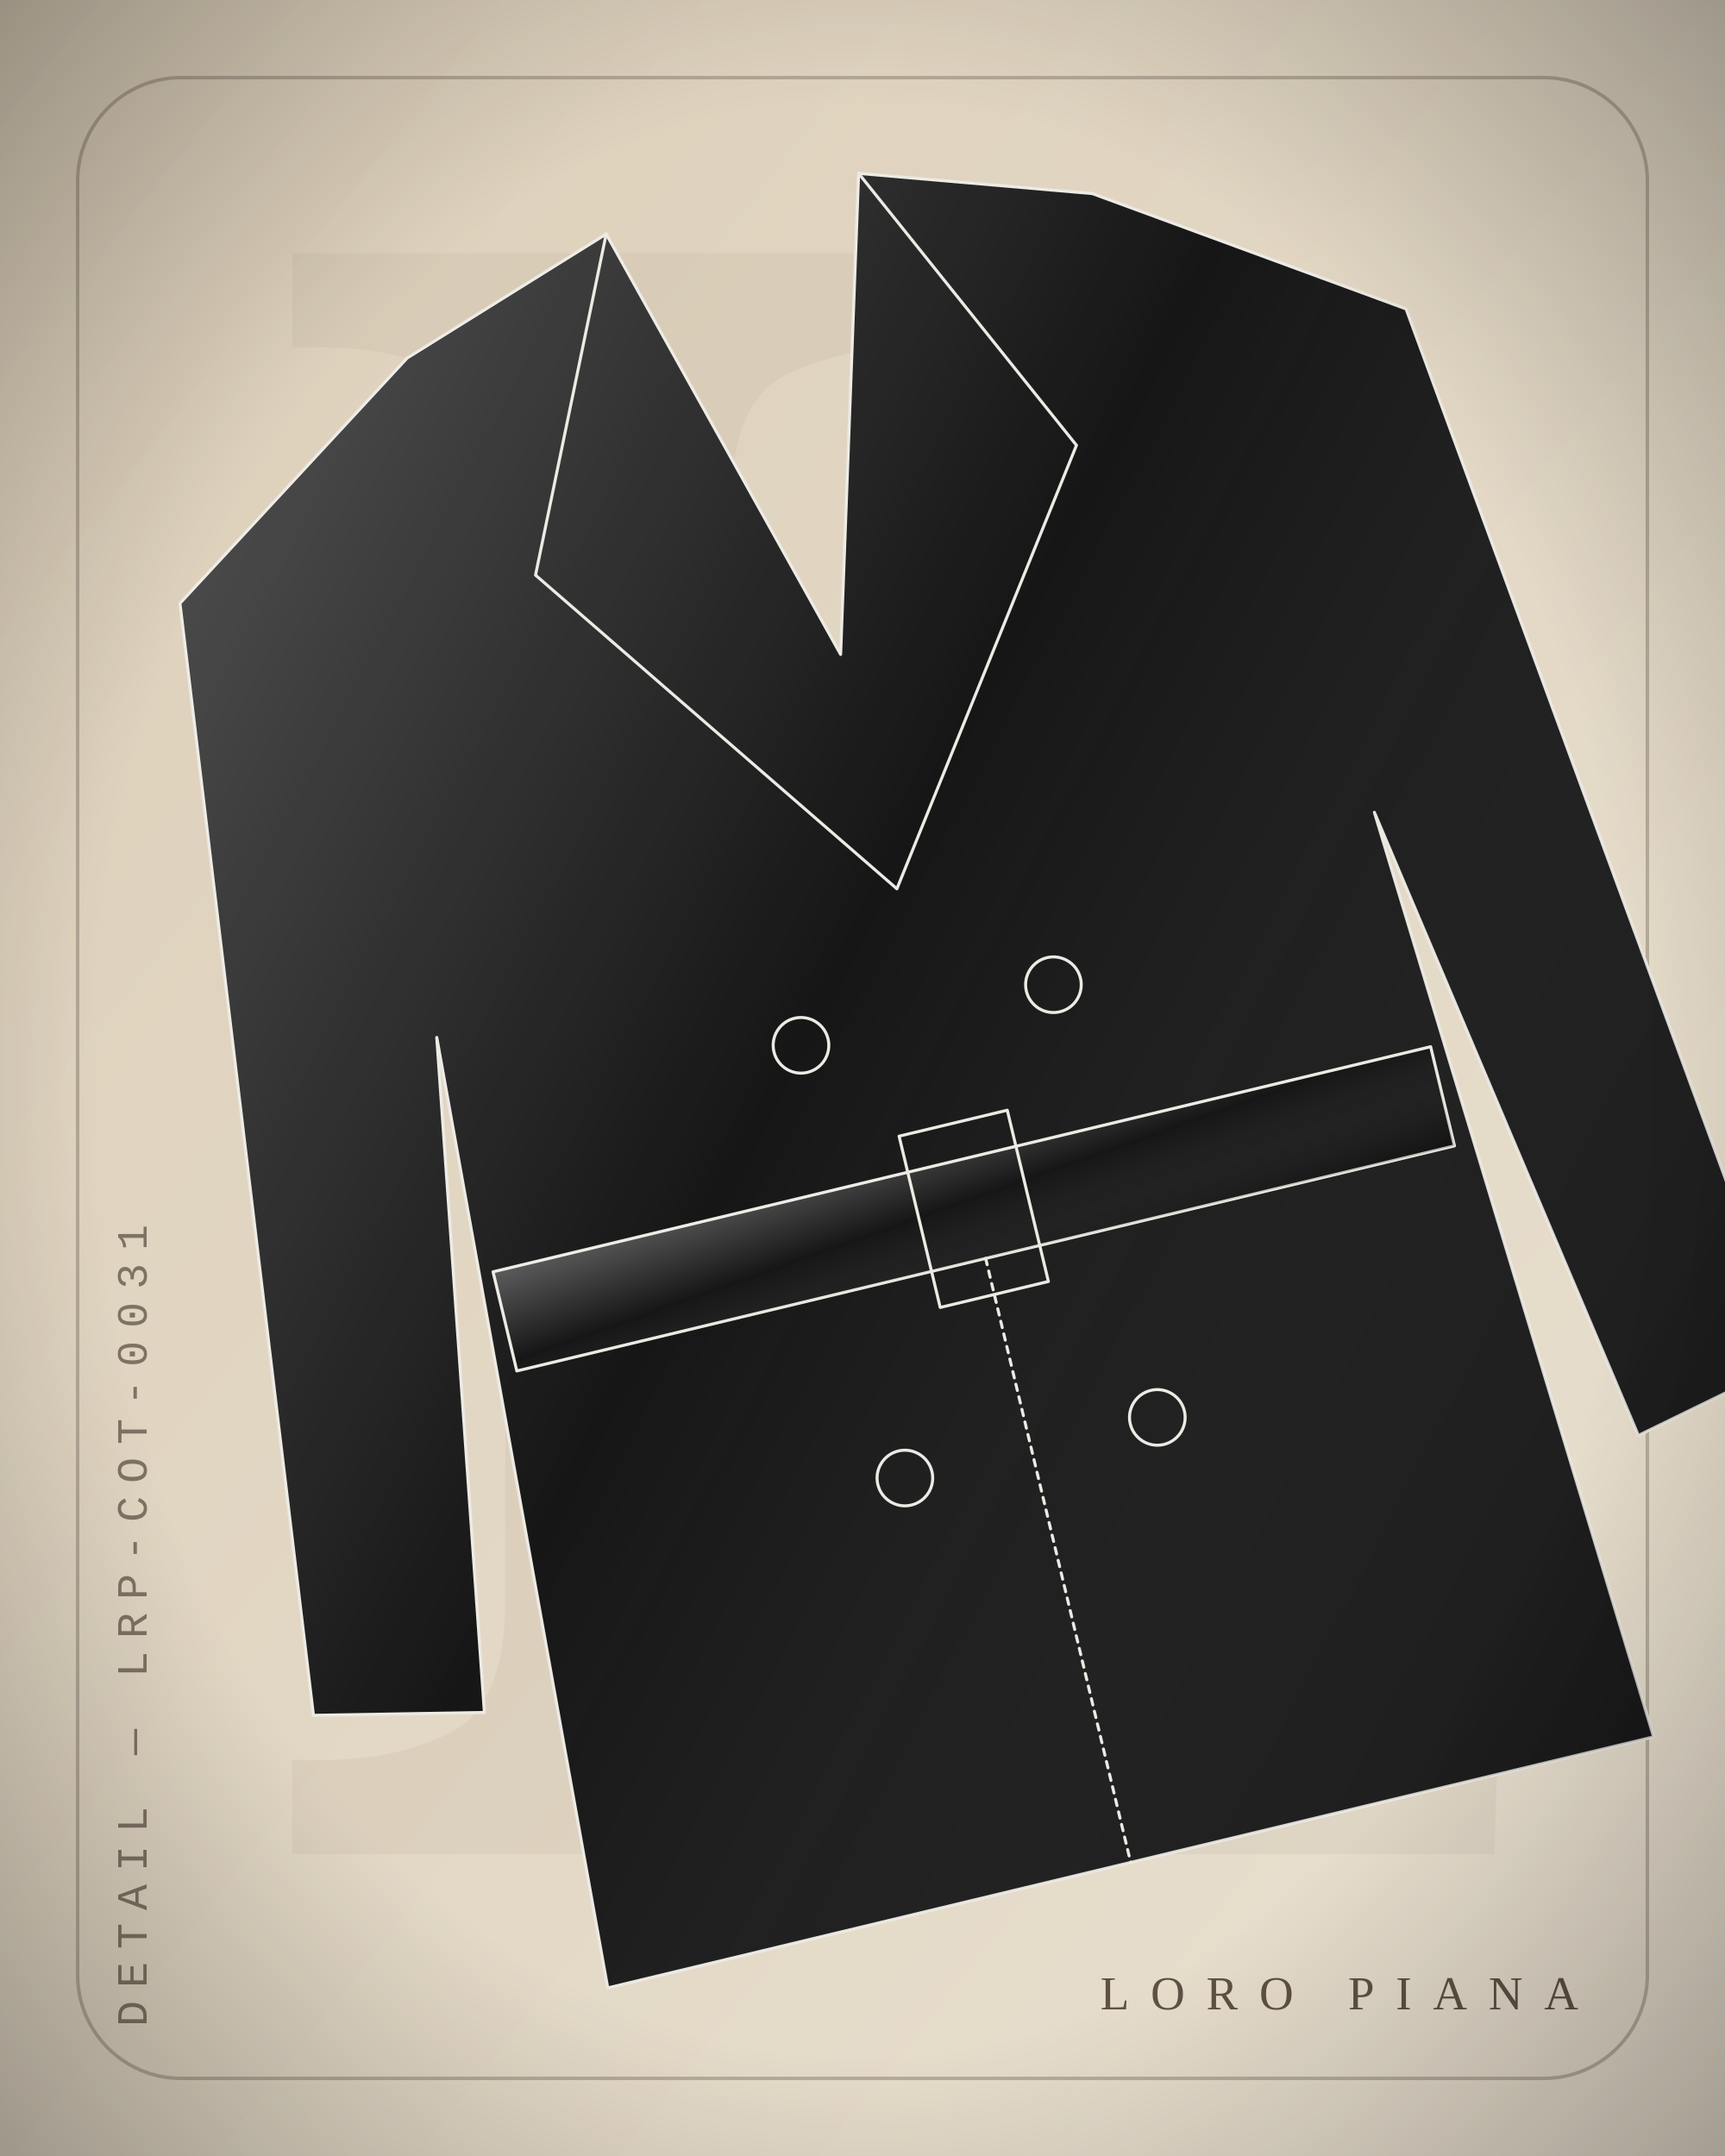
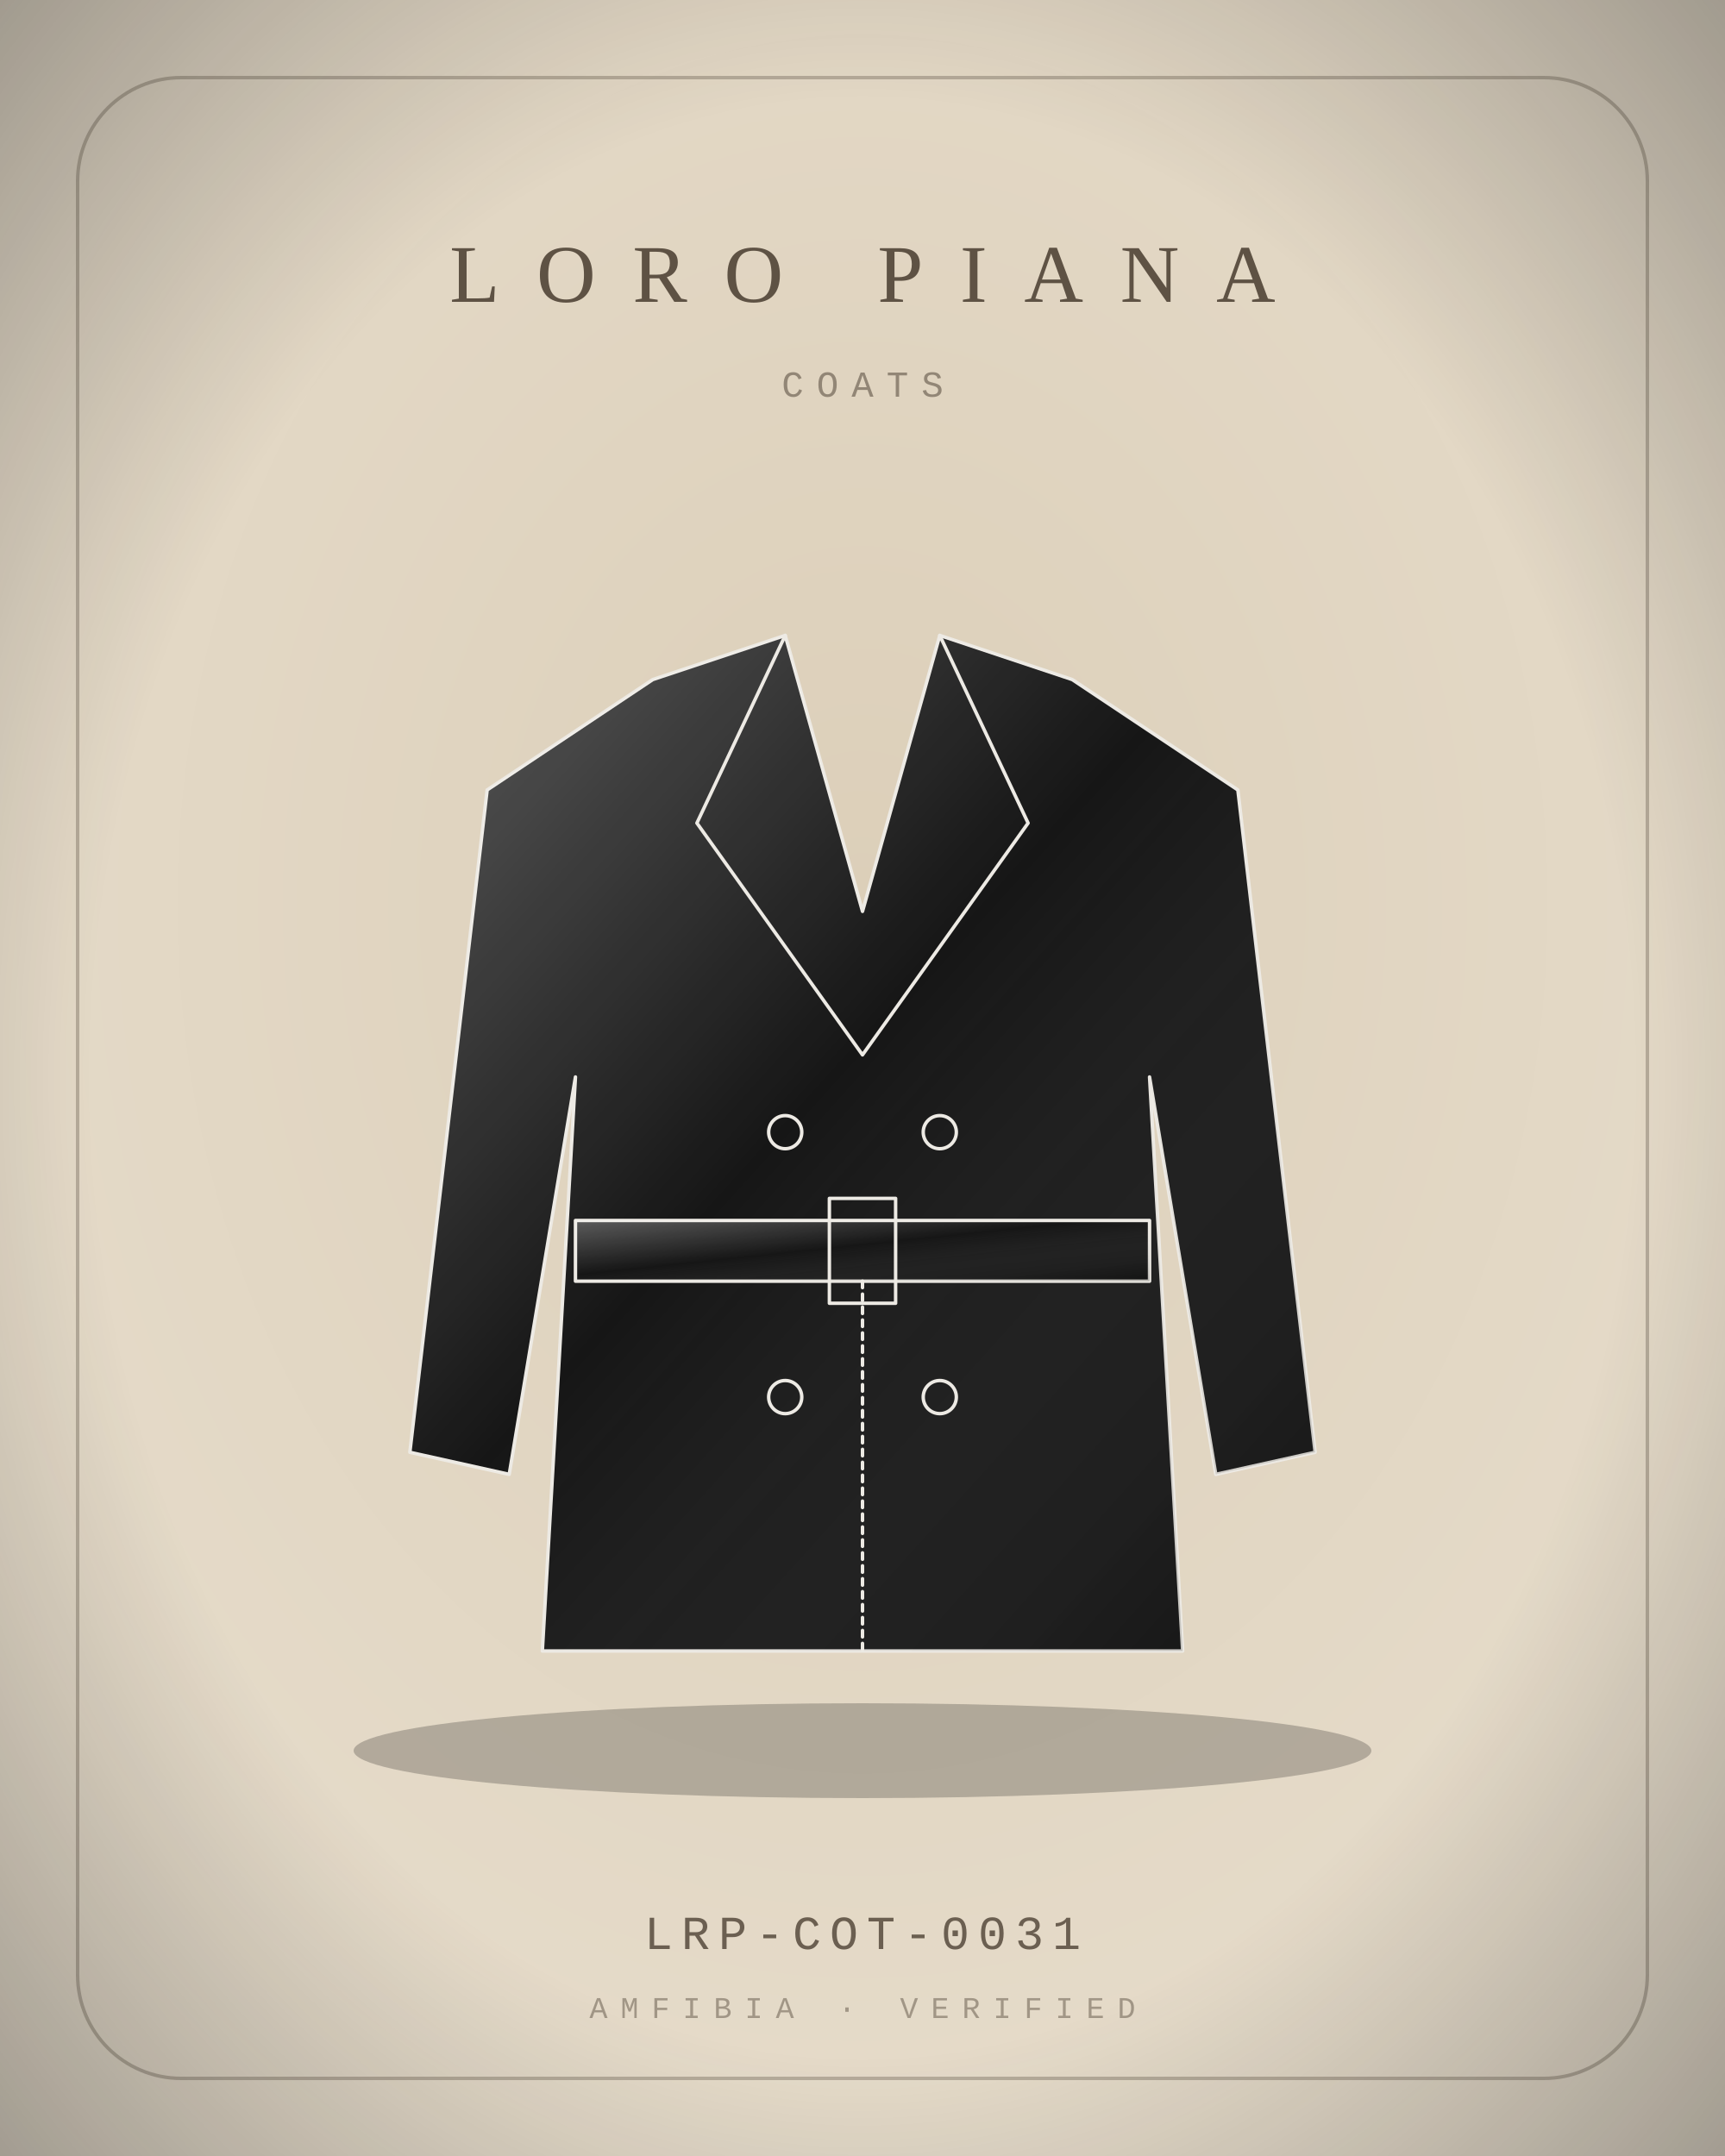
<svg xmlns="http://www.w3.org/2000/svg" viewBox="0 0 400 500" width="800" height="1000">
  <defs>
    <radialGradient id="bg" cx="50%" cy="42%" r="80%">
      <stop offset="0" stop-color="#DCCFB9" />
      <stop offset="1" stop-color="#E9E0D0" />
    </radialGradient>
    <linearGradient id="bgd" x1="0" y1="0" x2="1" y2="1">
      <stop offset="0" stop-color="#DCCFB9" />
      <stop offset="1" stop-color="#E9E0D0" />
    </linearGradient>
    <linearGradient id="sheen" x1="0" y1="0" x2="1" y2="1">
      <stop offset="0" stop-color="#fff" stop-opacity=".30" />
      <stop offset=".45" stop-color="#fff" stop-opacity="0" />
      <stop offset="1" stop-color="#000" stop-opacity=".22" />
    </linearGradient>
    <linearGradient id="multi" x1="0" y1="0" x2="1" y2="1">
      <stop offset="0" stop-color="#B3122E" />
      <stop offset=".35" stop-color="#C9A227" />
      <stop offset=".7" stop-color="#2F5D46" />
      <stop offset="1" stop-color="#3557A0" />
    </linearGradient>
    <radialGradient id="vig" cx="50%" cy="50%" r="75%">
      <stop offset=".6" stop-color="#000" stop-opacity="0" />
      <stop offset="1" stop-color="#000" stop-opacity=".35" />
    </radialGradient>
  </defs>
-   <rect width="400" height="500" fill="url(#bgd)" />
-   <text x="210" y="430" text-anchor="middle" font-family="Georgia, serif" font-size="520" fill="#5E5244" opacity="0.06">L</text>
+   <rect width="400" height="500" fill="url(#bg)" />
  <rect x="18" y="18" width="364" height="464" rx="24" fill="none" stroke="#5E5244" stroke-width="0.8" opacity="0.35" />
-   <g transform="rotate(-13.5 200 250) translate(3 20) scale(2.15)">
-     <path d="M62 20 L86 12 L100 62 L114 12 L138 20 L168 40 L182 160 L164 164 L152 92 L158 196 L42 196 L48 92 L36 164 L18 160 L32 40 Z" fill="#161616" stroke="#EDEAE4" stroke-width="1.4" stroke-linejoin="round" stroke-linecap="round" vector-effect="non-scaling-stroke" />
+   <ellipse cx="200" cy="406" rx="118" ry="11" fill="#000" opacity="0.22" />
+   <g transform="translate(72 132) scale(1.28)">
+     <path d="M62 20 L86 12 L100 62 L114 12 L138 20 L168 40 L182 160 L164 164 L152 92 L158 196 L42 196 L48 92 L36 164 L18 160 L32 40 Z" fill="#161616" stroke="#EDEAE4" stroke-width="1.6" stroke-linejoin="round" stroke-linecap="round" vector-effect="non-scaling-stroke" />
    <path d="M62 20 L86 12 L100 62 L114 12 L138 20 L168 40 L182 160 L164 164 L152 92 L158 196 L42 196 L48 92 L36 164 L18 160 L32 40 Z" fill="url(#sheen)" stroke="none" />
-     <path d="M86 12 L70 46 L100 88 L130 46 L114 12" fill="none" stroke="#EDEAE4" stroke-width="1.4" stroke-linejoin="round" stroke-linecap="round" vector-effect="non-scaling-stroke" />
-     <path d="M48 118 L152 118 L152 129 L48 129 Z" fill="#161616" stroke="#EDEAE4" stroke-width="1.4" stroke-linejoin="round" stroke-linecap="round" vector-effect="non-scaling-stroke" />
+     <path d="M86 12 L70 46 L100 88 L130 46 L114 12" fill="none" stroke="#EDEAE4" stroke-width="1.6" stroke-linejoin="round" stroke-linecap="round" vector-effect="non-scaling-stroke" />
+     <path d="M48 118 L152 118 L152 129 L48 129 Z" fill="#161616" stroke="#EDEAE4" stroke-width="1.6" stroke-linejoin="round" stroke-linecap="round" vector-effect="non-scaling-stroke" />
    <path d="M48 118 L152 118 L152 129 L48 129 Z" fill="url(#sheen)" stroke="none" />
-     <path d="M94 114 L106 114 L106 133 L94 133 Z" fill="none" stroke="#EDEAE4" stroke-width="1.4" stroke-linejoin="round" stroke-linecap="round" vector-effect="non-scaling-stroke" />
-     <path d="M86 102 m-3 0 a3 3 0 1 0 6 0 a3 3 0 1 0 -6 0 M114 102 m-3 0 a3 3 0 1 0 6 0 a3 3 0 1 0 -6 0 M86 150 m-3 0 a3 3 0 1 0 6 0 a3 3 0 1 0 -6 0 M114 150 m-3 0 a3 3 0 1 0 6 0 a3 3 0 1 0 -6 0" fill="none" stroke="#EDEAE4" stroke-width="1.4" stroke-linejoin="round" stroke-linecap="round" vector-effect="non-scaling-stroke" />
-     <path d="M100 129 L100 196" fill="none" stroke="#EDEAE4" stroke-width="1.4" stroke-dasharray="3 3" stroke-linejoin="round" stroke-linecap="round" vector-effect="non-scaling-stroke" />
-   </g>
-   <g transform="translate(34 470) rotate(-90)">
-     <text x="0" y="0" text-anchor="start" font-family="'Courier New', Courier, monospace" font-size="10" letter-spacing="3" fill="#5E5244" opacity="0.75">DETAIL — LRP-COT-0031</text>
+     <path d="M94 114 L106 114 L106 133 L94 133 Z" fill="none" stroke="#EDEAE4" stroke-width="1.6" stroke-linejoin="round" stroke-linecap="round" vector-effect="non-scaling-stroke" />
+     <path d="M86 102 m-3 0 a3 3 0 1 0 6 0 a3 3 0 1 0 -6 0 M114 102 m-3 0 a3 3 0 1 0 6 0 a3 3 0 1 0 -6 0 M86 150 m-3 0 a3 3 0 1 0 6 0 a3 3 0 1 0 -6 0 M114 150 m-3 0 a3 3 0 1 0 6 0 a3 3 0 1 0 -6 0" fill="none" stroke="#EDEAE4" stroke-width="1.6" stroke-linejoin="round" stroke-linecap="round" vector-effect="non-scaling-stroke" />
+     <path d="M100 129 L100 196" fill="none" stroke="#EDEAE4" stroke-width="1.6" stroke-dasharray="3 3" stroke-linejoin="round" stroke-linecap="round" vector-effect="non-scaling-stroke" />
  </g>
  <g>
-     <text x="366" y="466" text-anchor="end" font-size="11" fill="#5E5244" font-family="Georgia, 'Times New Roman', serif" font-weight="400" letter-spacing="4.95">LORO PIANA</text>
+     <text x="200" y="70" text-anchor="middle" font-size="19" fill="#5E5244" font-family="Georgia, 'Times New Roman', serif" font-weight="400" letter-spacing="8.55">LORO PIANA</text>
  </g>
+   <text x="200" y="92" text-anchor="middle" font-family="'Courier New', Courier, monospace" font-size="8.5" letter-spacing="3" fill="#5E5244" opacity="0.6">COATS</text>
+   <text x="200" y="452" text-anchor="middle" font-family="'Courier New', Courier, monospace" font-size="11" letter-spacing="2" fill="#5E5244" opacity="0.9">LRP-COT-0031</text>
+   <text x="200" y="468" text-anchor="middle" font-family="'Courier New', Courier, monospace" font-size="7" letter-spacing="3" fill="#5E5244" opacity="0.5">AMFIBIA · VERIFIED</text>
  <rect width="400" height="500" fill="url(#vig)" />
</svg>
